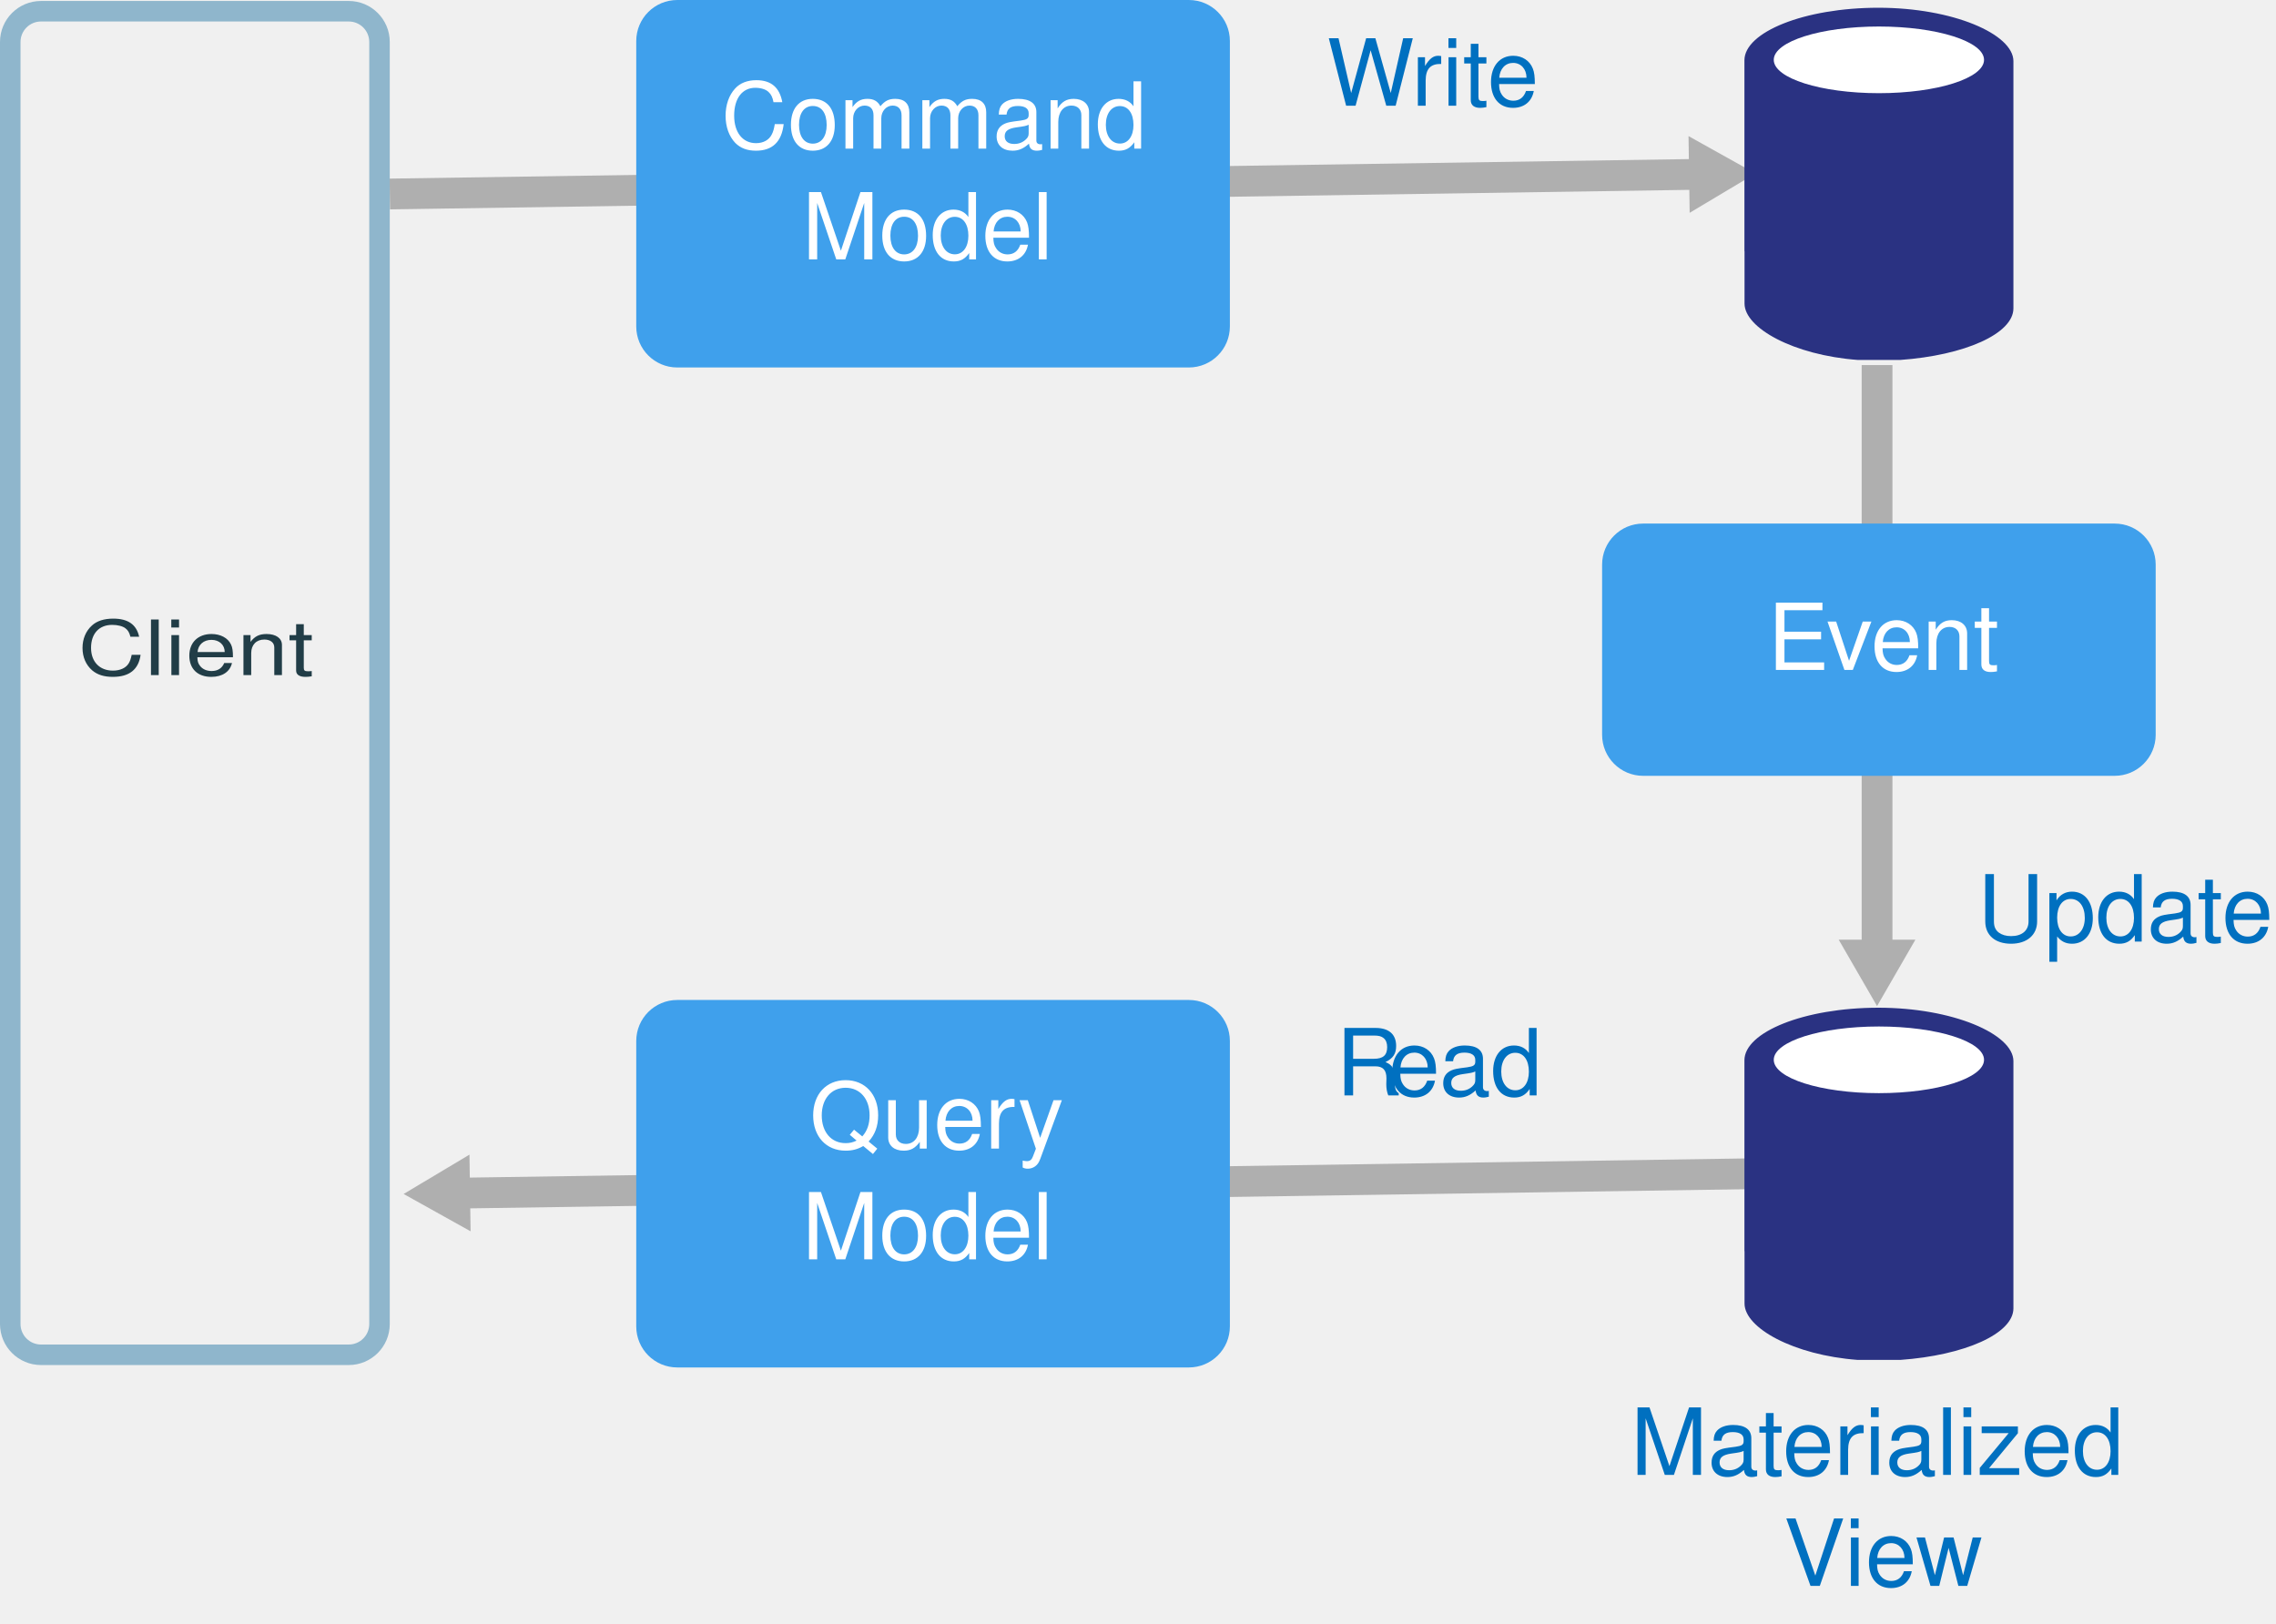
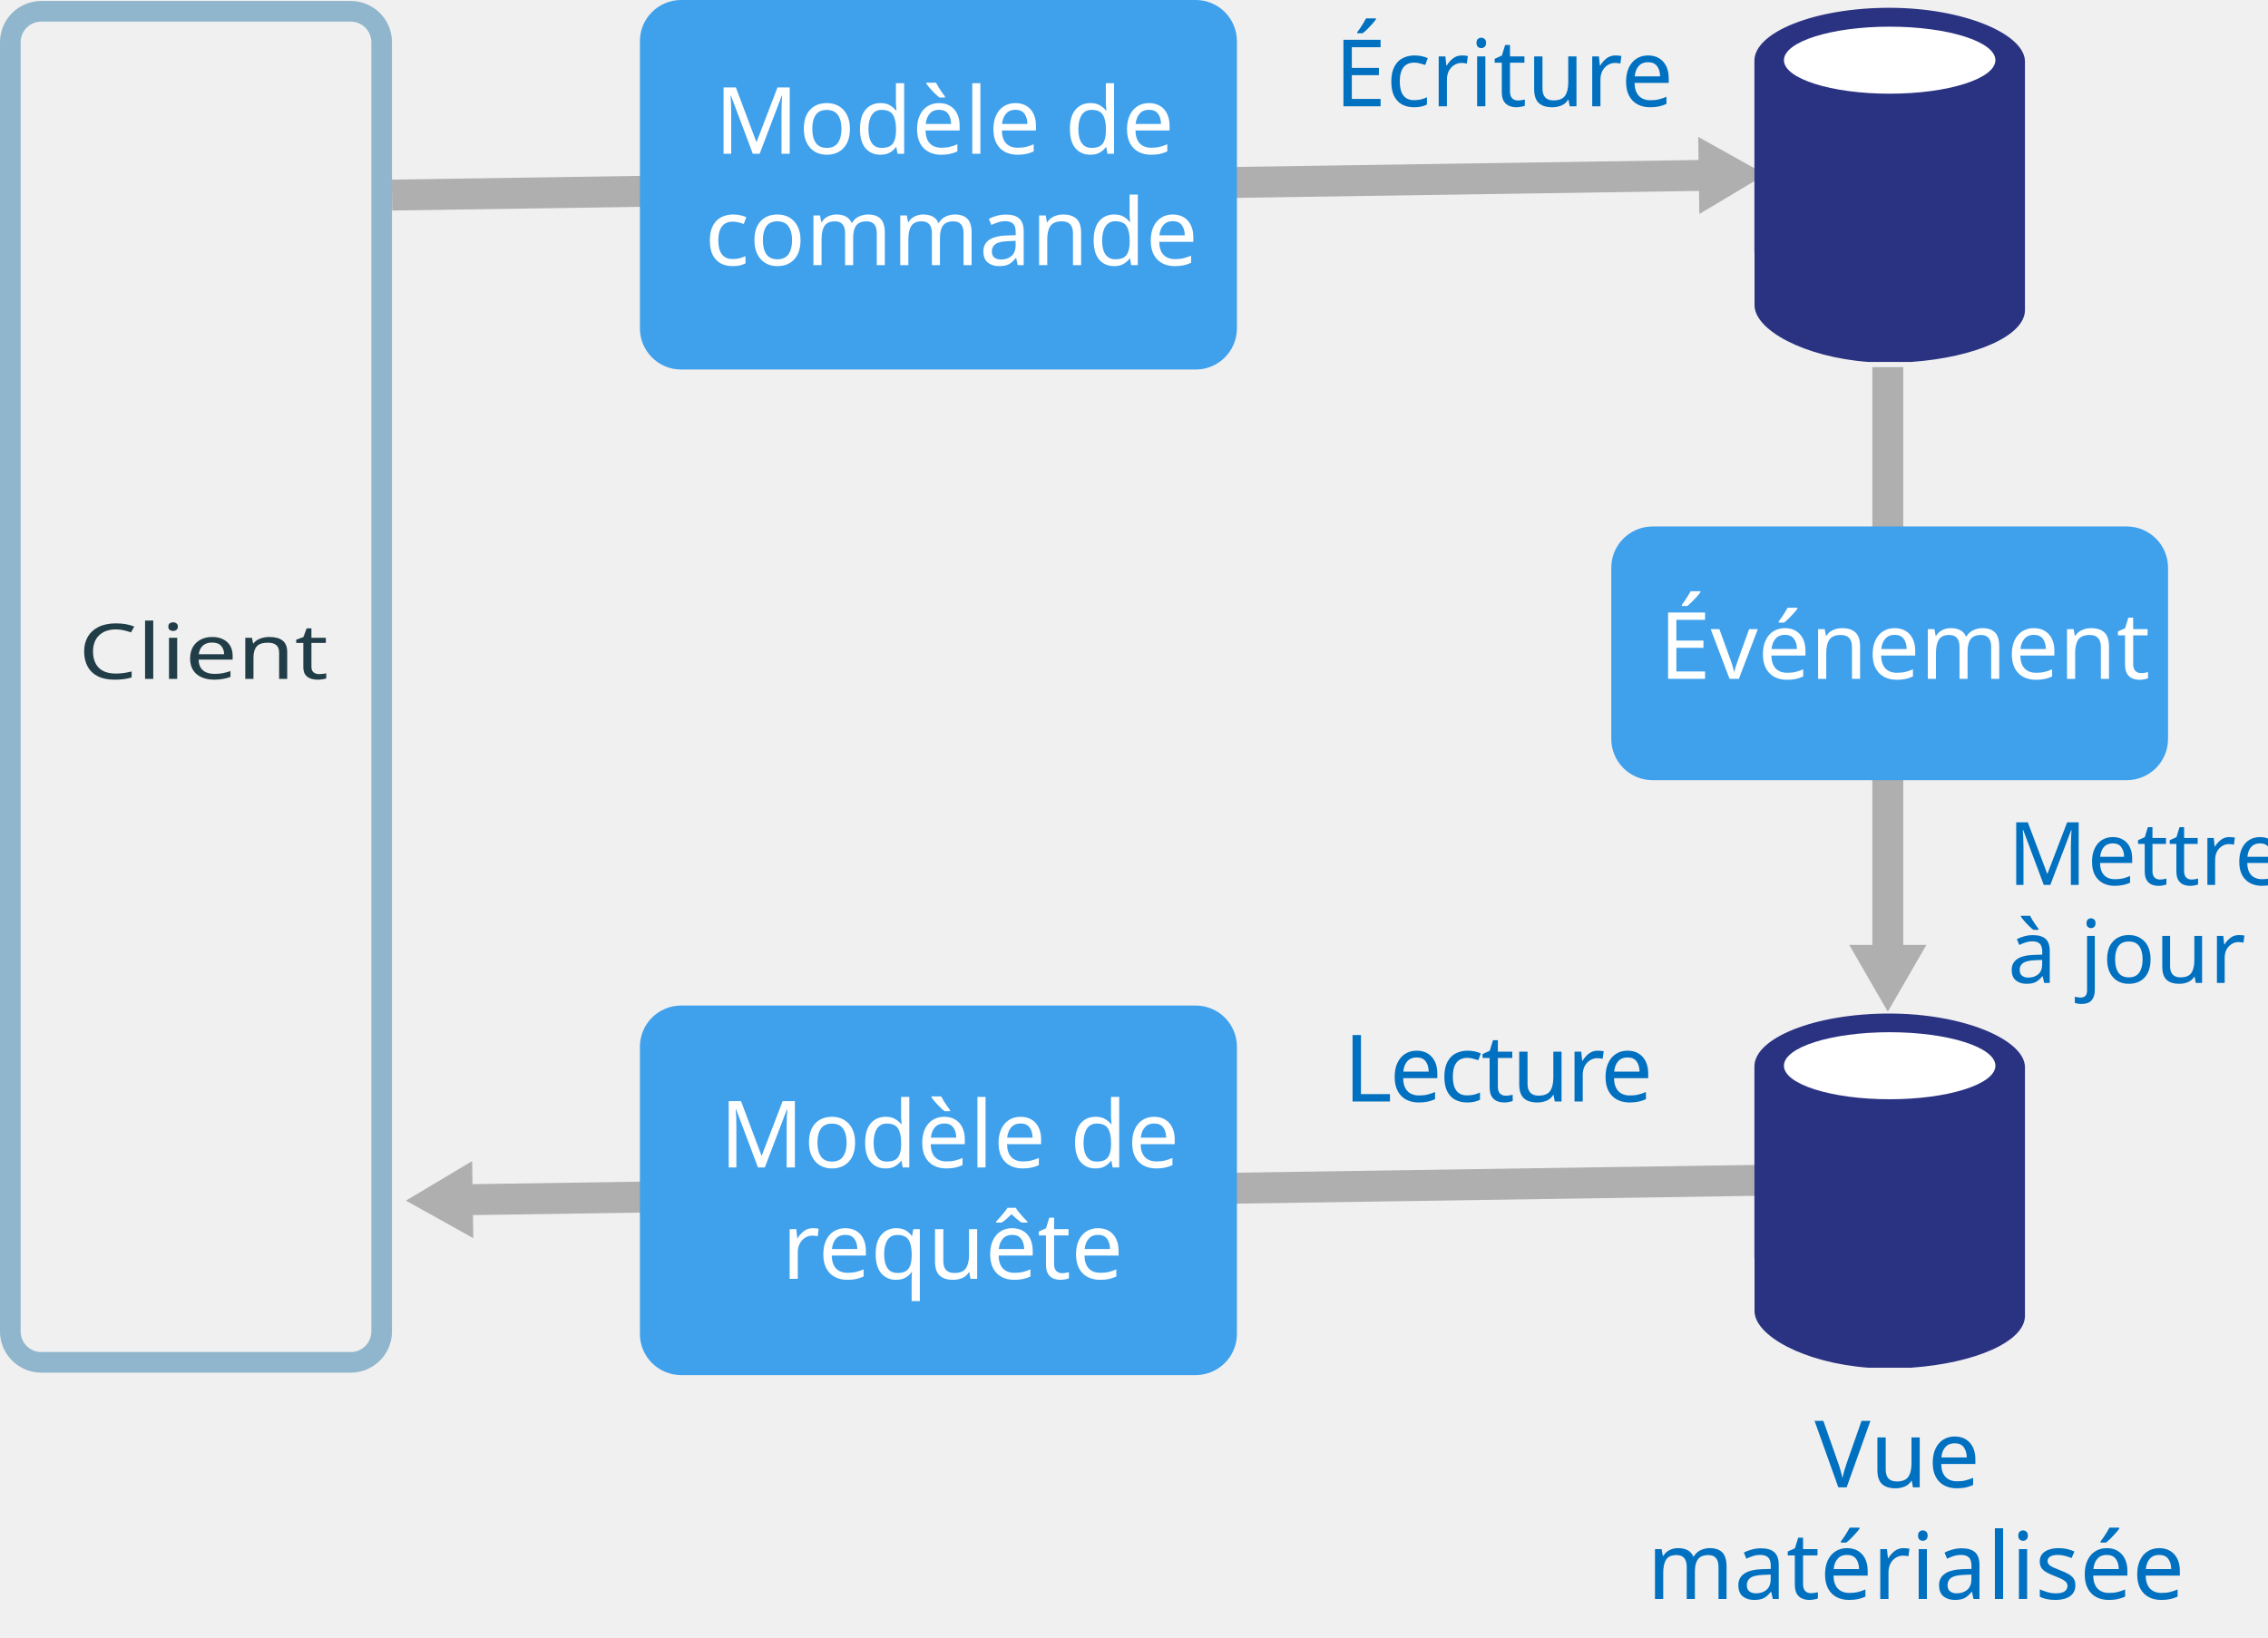
- <svg xmlns="http://www.w3.org/2000/svg" id="Layer_1" data-name="Layer 1" width="443.79" height="316.67" viewBox="0 0 443.79 316.67">
+ <svg xmlns="http://www.w3.org/2000/svg" viewBox="0 0 439.71 317.5">
  <defs>
-     <style>text{font-family:segoe-ui_normal,Segoe UI,Segoe,Segoe WP,Helvetica Neue,Helvetica,sans-serif;}.cls-1{fill:none;stroke:#afafaf;stroke-miterlimit:10;stroke-width:6px;}.cls-2{fill:#afafaf;}.cls-3{fill:#3fa0ec;}.cls-4{font-size:18px;}.cls-4,.cls-8{fill:#fff;}.cls-5{fill:#8fb6cc;}.cls-6{font-size:14.87px;fill:#213d47;}.cls-7{fill:#2a3282;}.cls-9{font-size:18.04px;fill:#0070c0;}.cls-10{letter-spacing:-0.03em;}</style>
+     <style>.cls-1{fill:none;stroke:#afafaf;stroke-miterlimit:10;stroke-width:6px;}.cls-2{fill:#afafaf;}.cls-3{fill:#3fa0ec;}.cls-4{fill:#8fb6cc;}.cls-5{fill:#2a3282;}.cls-13,.cls-6,.cls-8{fill:#fff;}.cls-10,.cls-11,.cls-12,.cls-7,.cls-8,.cls-9{isolation:isolate;}.cls-7{font-size:14.87px;fill:#213d47;}.cls-11,.cls-12,.cls-13,.cls-14,.cls-7,.cls-8,.cls-9{font-family:SegoeUI, Segoe UI;}.cls-13,.cls-8{font-size:18px;}.cls-11,.cls-14,.cls-9{font-size:18.04px;}.cls-11,.cls-12,.cls-14,.cls-9{fill:#0070c0;}.cls-11{letter-spacing:-0.03em;}.cls-12{font-size:17px;}.cls-15{letter-spacing:-0.02em;}</style>
  </defs>
-   <line class="cls-1" x1="89.46" y1="232.67" x2="345" y2="228.83" />
-   <polygon class="cls-2" points="91.76 240.11 78.7 232.83 91.54 225.16 91.76 240.11" />
-   <line class="cls-1" x1="366" y1="71.19" x2="366" y2="185.43" />
-   <polygon class="cls-2" points="358.52 183.24 366 196.19 373.48 183.24 358.52 183.24" />
-   <rect class="cls-3" x="124.06" y="195" width="115.75" height="71.66" rx="8" ry="8" />
-   <text class="cls-4" transform="translate(157.87 223.98)">Query<tspan x="-1.47" y="21.6">Model</tspan>
-   </text>
-   <line class="cls-1" x1="76" y1="37.83" x2="331.54" y2="33.99" />
-   <polygon class="cls-2" points="329.46 41.5 342.3 33.83 329.24 26.54 329.46 41.5" />
-   <path class="cls-5" d="M240,184a4,4,0,0,1,4,4V438a4,4,0,0,1-4,4H180a4,4,0,0,1-4-4V188a4,4,0,0,1,4-4h60m0-4H180a8,8,0,0,0-8,8V438a8,8,0,0,0,8,8h60a8,8,0,0,0,8-8V188a8,8,0,0,0-8-8Z" transform="translate(-172 -179.81)" />
-   <text class="cls-6" transform="translate(15.22 131.65) scale(1.21 1)">Client</text>
-   <rect class="cls-3" x="124.06" width="115.75" height="71.66" rx="8" ry="8" />
-   <text class="cls-4" transform="translate(140.62 28.98)">Command<tspan x="15.78" y="21.6">Model</tspan>
-   </text>
-   <path class="cls-7" d="M512.16,228.77V239c0,4.76,9.53,10.06,22.07,11h8.29c12.54-.89,22.07-5.11,22.07-10.06v-48.2c0-5.3-11.84-10.42-26.32-10.42s-26.13,4.76-26.13,10.25v21.53l0,15.7Z" transform="translate(-172 -179.81)" />
-   <ellipse class="cls-8" cx="366.36" cy="11.67" rx="20.5" ry="6.5" />
-   <path class="cls-7" d="M512.16,423.77V434c0,4.76,9.53,10.06,22.07,11h8.29c12.54-.89,22.07-5.11,22.07-10.06v-48.2c0-5.3-11.84-10.42-26.32-10.42s-26.13,4.76-26.13,10.25v21.53l0,15.7Z" transform="translate(-172 -179.81)" />
-   <ellipse class="cls-8" cx="366.36" cy="206.67" rx="20.5" ry="6.5" />
-   <rect class="cls-3" x="312.39" y="102.1" width="107.94" height="49.19" rx="8" ry="8" />
-   <text class="cls-4" transform="translate(344.65 130.64)">Event</text>
-   <text class="cls-9" transform="translate(258.71 20.61)">Write</text>
-   <text class="cls-9" transform="translate(260.48 213.61)">
-     <tspan class="cls-10">R</tspan>
-     <tspan x="10.26" y="0">ead</tspan>
-   </text>
-   <text class="cls-9" transform="translate(317.94 287.61)">Materialized<tspan x="29.82" y="21.65">View</tspan>
-   </text>
-   <text class="cls-9" transform="translate(385.57 183.61)">Update</text>
+   <g id="Shapes">
+     <line class="cls-1" x1="89.46" y1="232.67" x2="345" y2="228.83" />
+     <polygon class="cls-2" points="91.76 240.11 78.7 232.83 91.54 225.16 91.76 240.11" />
+     <line class="cls-1" x1="366" y1="71.19" x2="366" y2="185.43" />
+     <polygon class="cls-2" points="358.52 183.24 366 196.19 373.48 183.24 358.52 183.24" />
+     <rect class="cls-3" x="124.06" y="195" width="115.75" height="71.66" rx="8" ry="8" />
+     <line class="cls-1" x1="76" y1="37.83" x2="331.54" y2="33.99" />
+     <polygon class="cls-2" points="329.46 41.5 342.3 33.83 329.24 26.54 329.46 41.5" />
+     <path class="cls-4" d="M68,4.19a4,4,0,0,1,4,4v250a4,4,0,0,1-4,4H8a4,4,0,0,1-4-4V8.19a4,4,0,0,1,4-4H68m0-4H8a8,8,0,0,0-8,8v250a8,8,0,0,0,8,8H68a8,8,0,0,0,8-8V8.19A8,8,0,0,0,68,.19Z" />
+     <rect class="cls-3" x="124.06" width="115.75" height="71.66" rx="8" ry="8" />
+     <path class="cls-5" d="M340.16,49V59.19c0,4.76,9.53,10.06,22.07,11h8.29c12.54-.89,22.07-5.11,22.07-10.06V11.93c0-5.3-11.84-10.42-26.32-10.42s-26.13,4.76-26.13,10.25V49Z" />
+     <ellipse class="cls-6" cx="366.36" cy="11.67" rx="20.5" ry="6.5" />
+     <path class="cls-5" d="M340.16,244v10.23c0,4.76,9.53,10.06,22.07,11h8.29c12.54-.89,22.07-5.11,22.07-10.06v-48.2c0-5.3-11.84-10.42-26.32-10.42s-26.13,4.76-26.13,10.25V244Z" />
+     <ellipse class="cls-6" cx="366.36" cy="206.67" rx="20.5" ry="6.5" />
+     <rect class="cls-3" x="312.39" y="102.1" width="107.94" height="49.19" rx="8" ry="8" />
+   </g>
+   <g id="txt">
+     <text class="cls-7" transform="translate(15.22 131.65) scale(1.21 1)">Client</text>
+     <text class="cls-8" transform="translate(321.65 131.64)">Événement</text>
+     <text class="cls-9" transform="translate(258.71 20.61)">Écriture</text>
+     <g class="cls-10">
+       <text class="cls-11" transform="translate(260.48 213.61)">Lecture</text>
+     </g>
+     <text class="cls-12" transform="translate(389.24 171.61)">Mettre<tspan x="0" y="19">à jour</tspan>
+     </text>
+     <text class="cls-13" transform="translate(138.53 29.82)">Modèle de <tspan x="-1.89" y="21.6">commande</tspan>
+     </text>
+     <text class="cls-13" transform="translate(139.53 226.4)">Modèle de <tspan x="12.03" y="21.6">requête</tspan>
+     </text>
+     <text class="cls-14" transform="translate(351.8 288.43)">
+       <tspan class="cls-15">V</tspan>
+       <tspan x="10.76" y="0">ue </tspan>
+       <tspan x="-32.47" y="21.65">matérialisée</tspan>
+     </text>
+   </g>
</svg>
